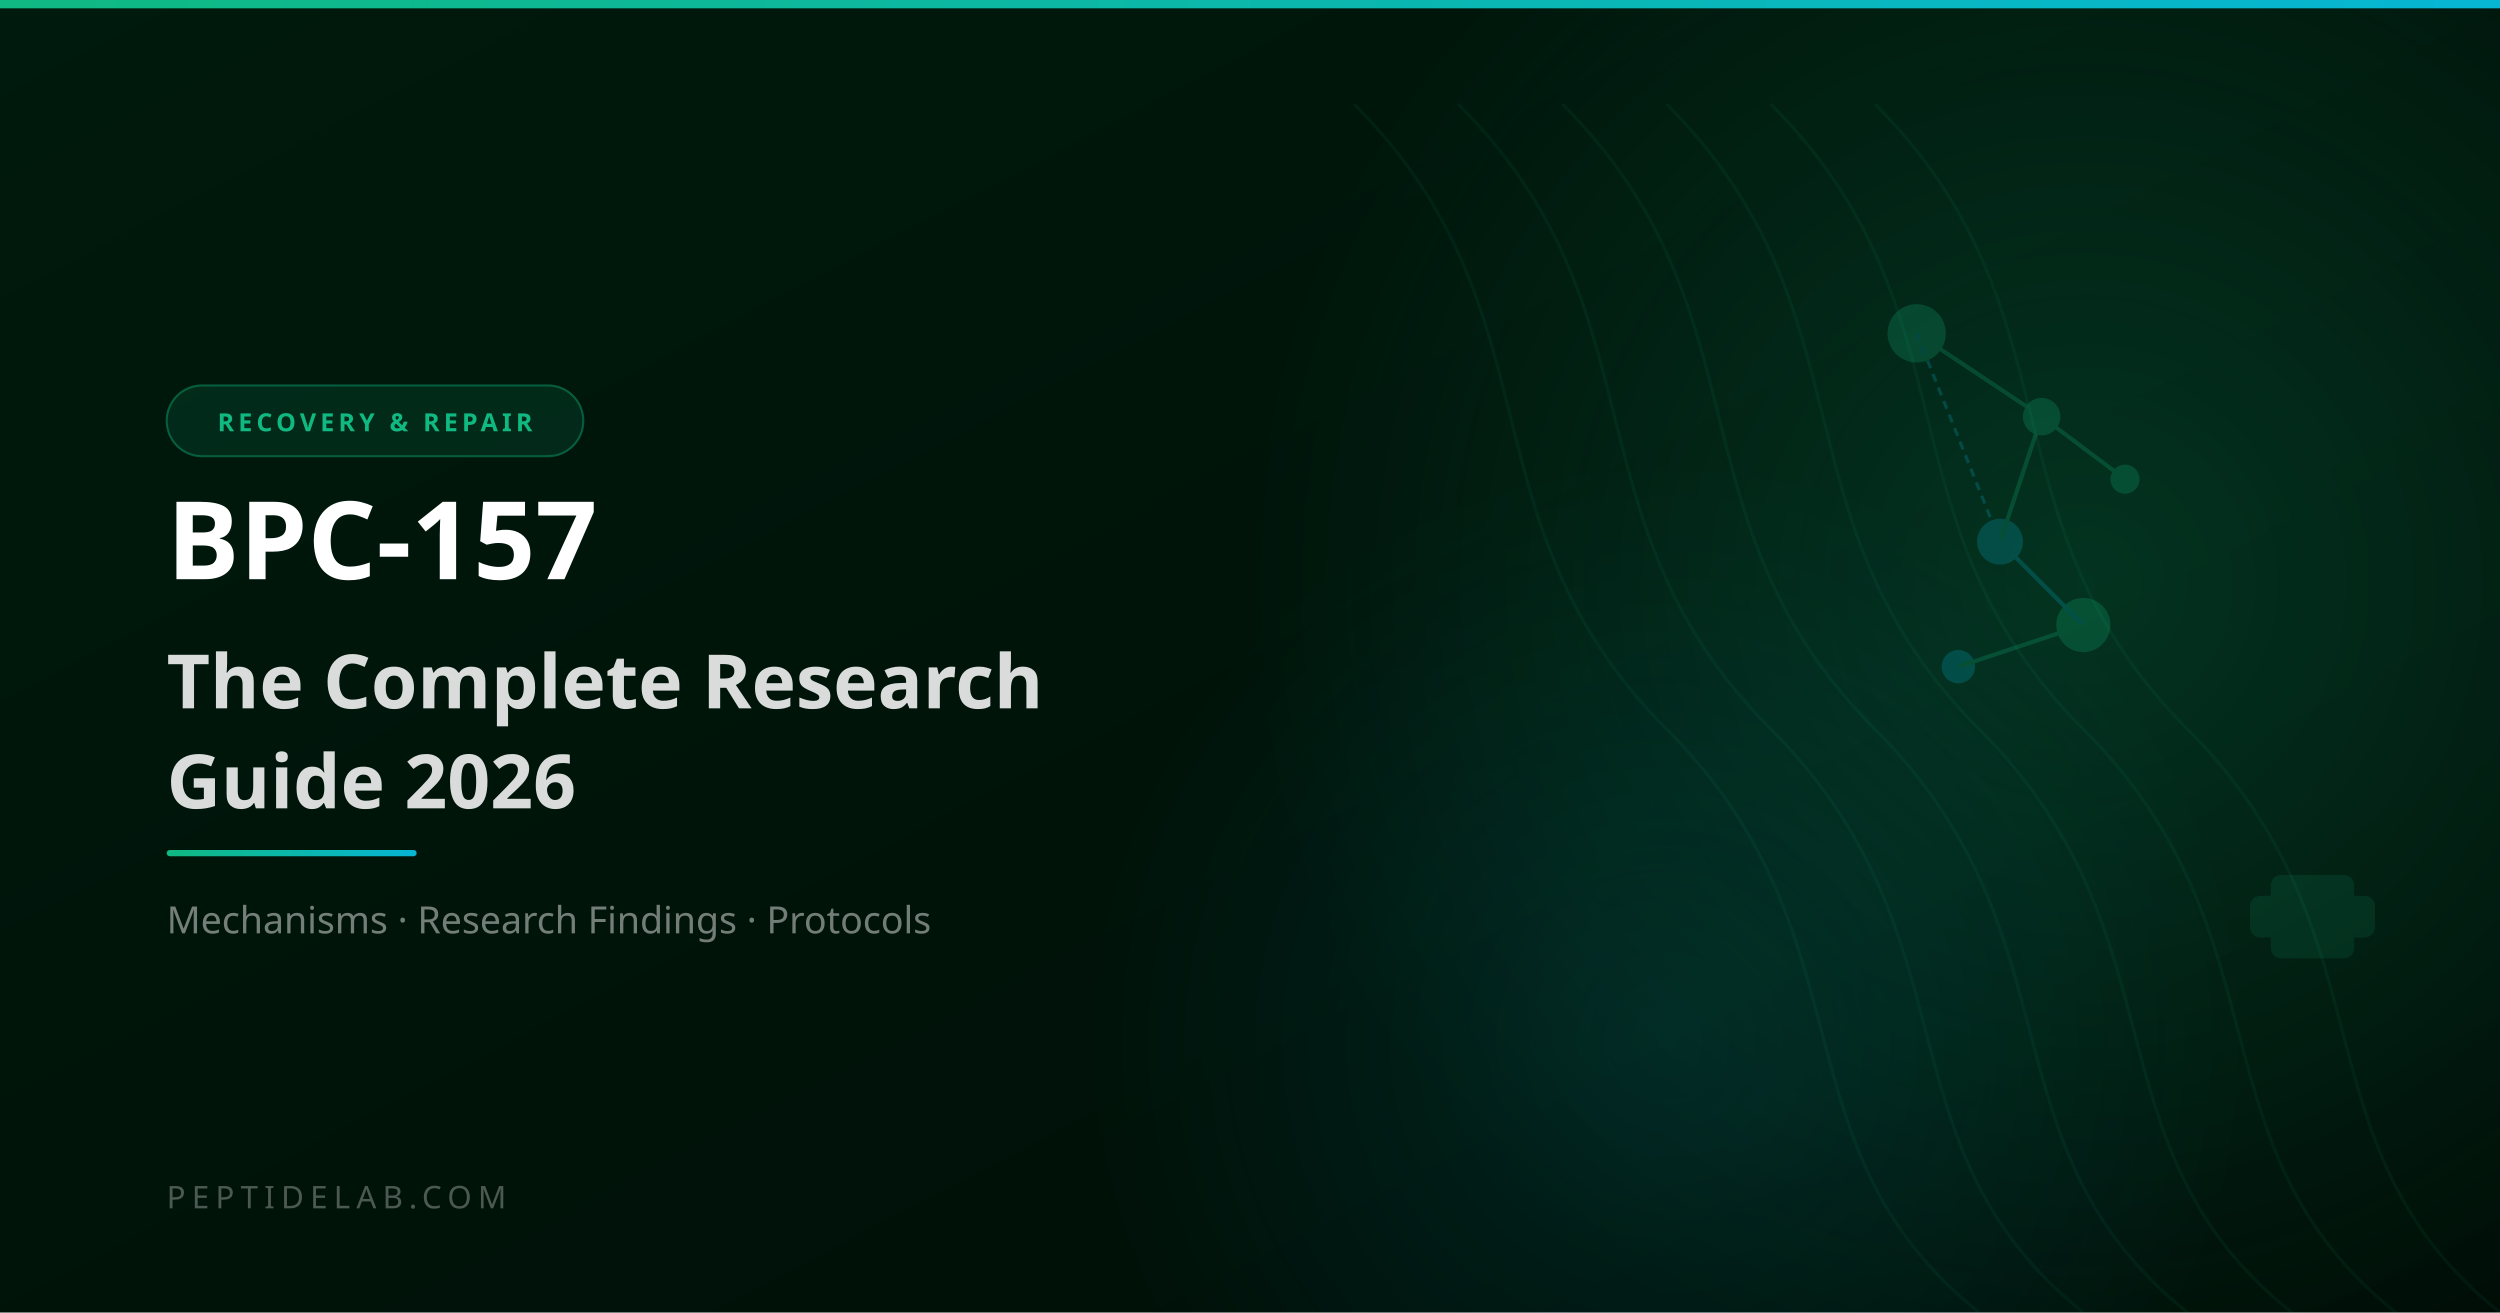
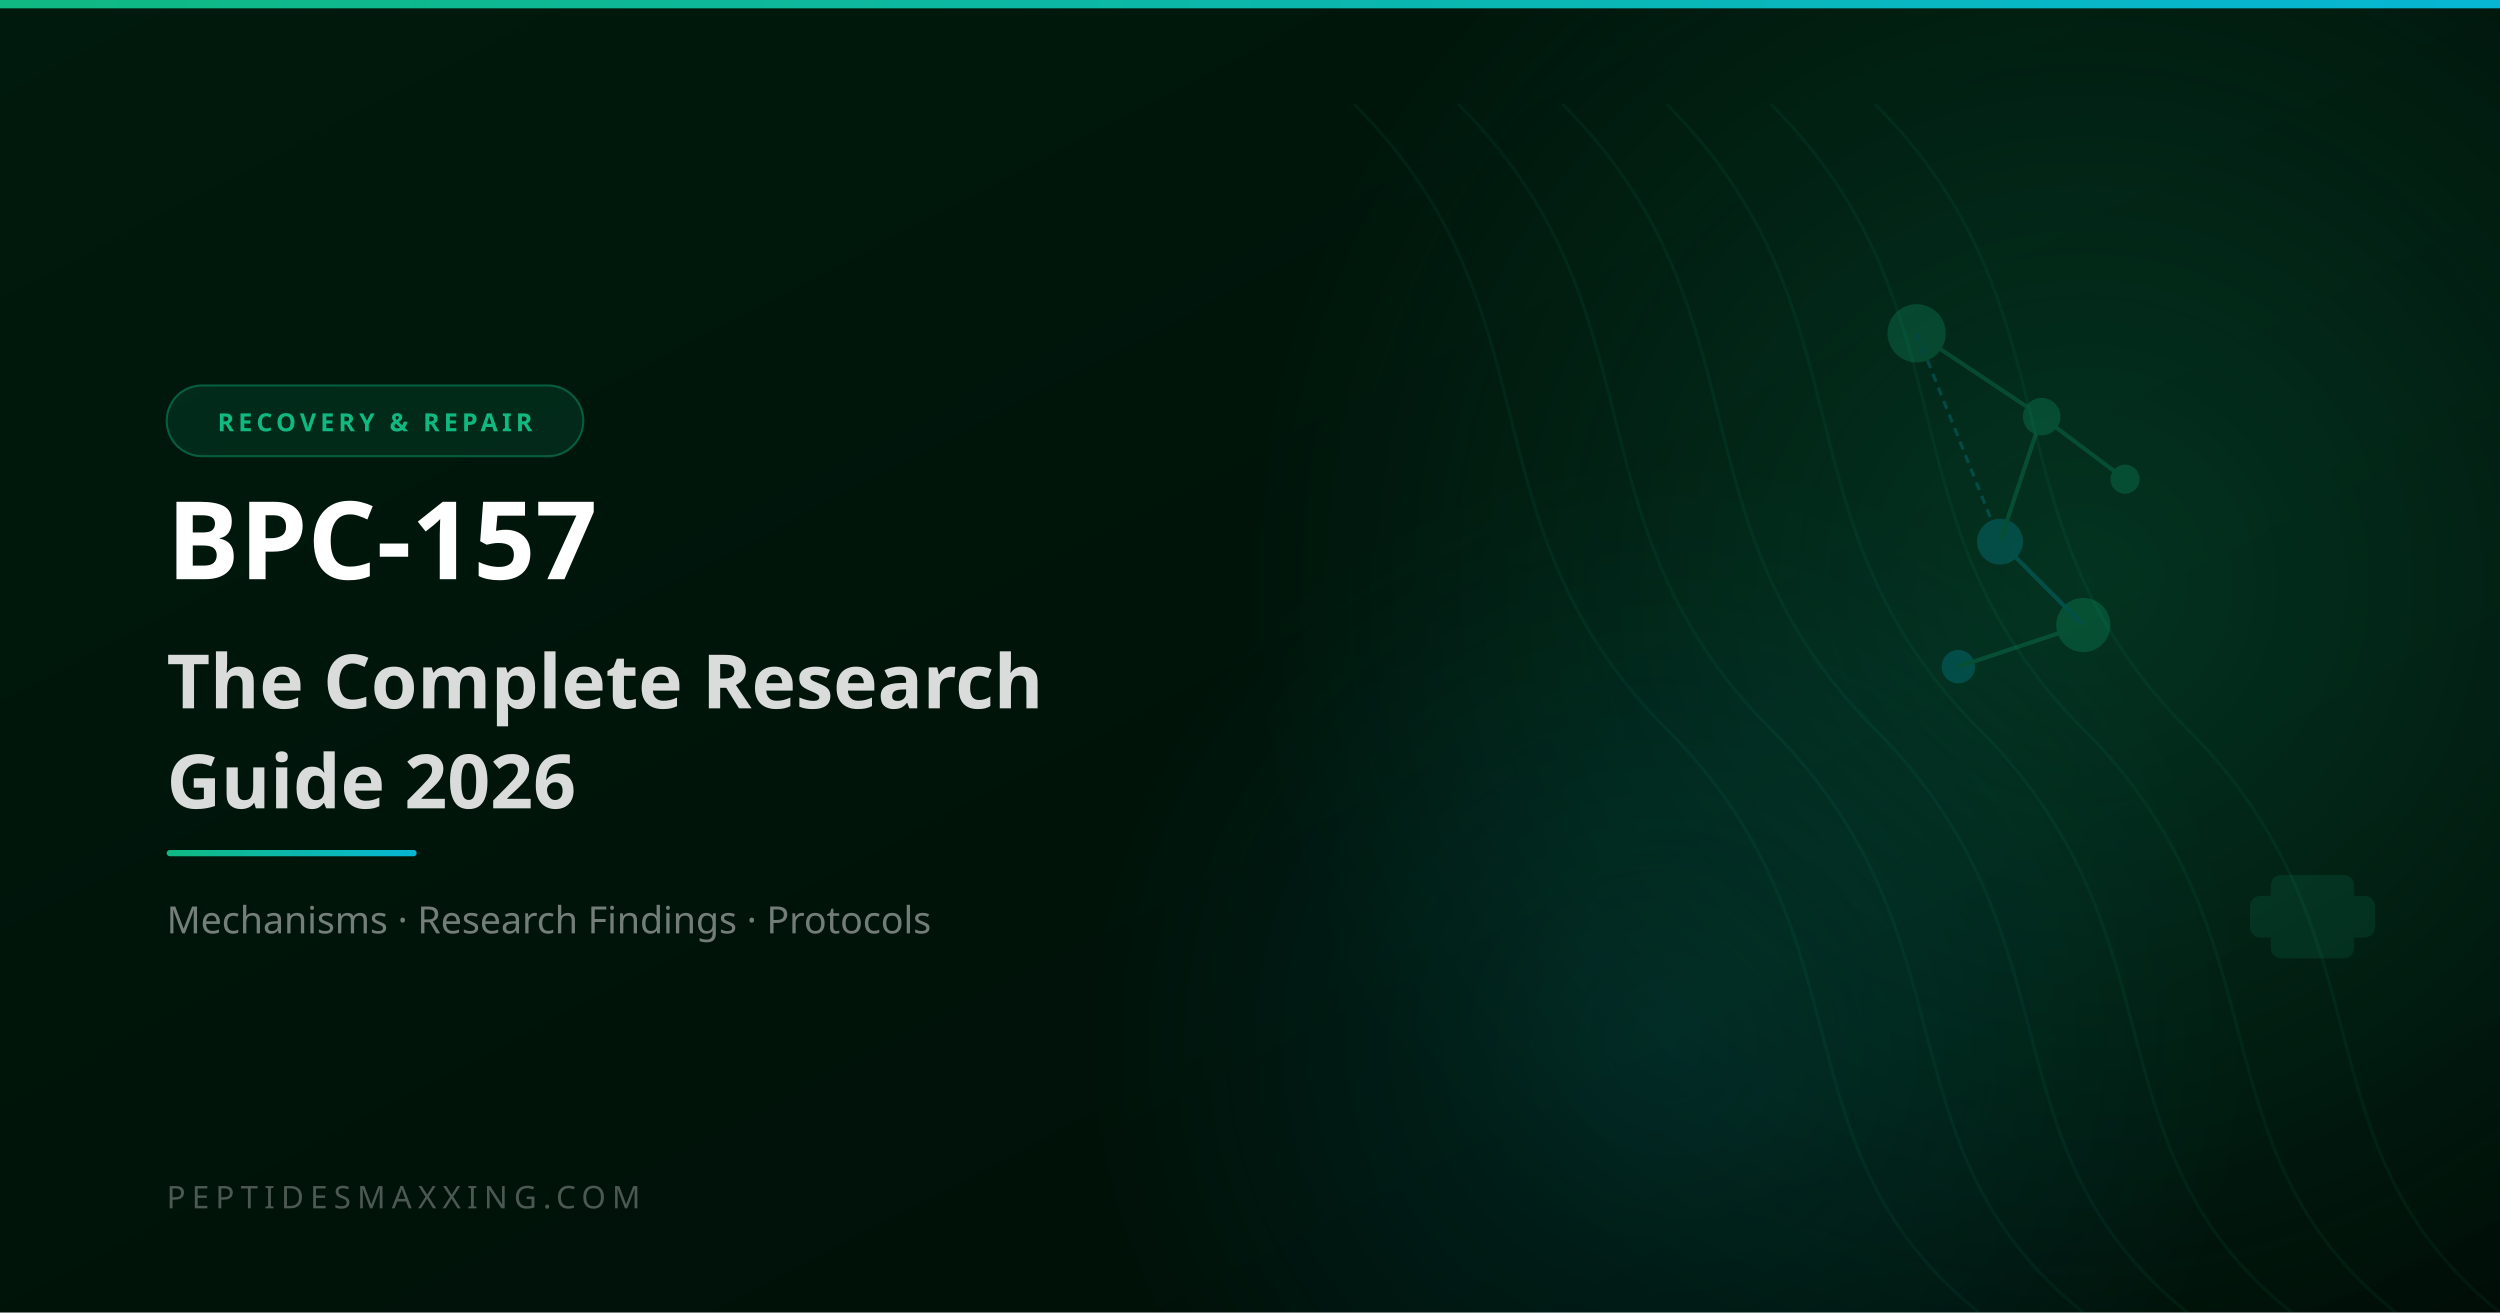
<svg xmlns="http://www.w3.org/2000/svg" width="1200" height="630" viewBox="0 0 1200 630">
  <defs>
    <linearGradient id="bg" x1="0%" y1="0%" x2="100%" y2="100%">
      <stop offset="0%" style="stop-color:#001a0d" />
      <stop offset="100%" style="stop-color:#000d06" />
    </linearGradient>
    <linearGradient id="accent" x1="0%" y1="0%" x2="100%" y2="0%">
      <stop offset="0%" style="stop-color:#10b981" />
      <stop offset="100%" style="stop-color:#06b6d4" />
    </linearGradient>
    <radialGradient id="orb1" cx="50%" cy="50%">
      <stop offset="0%" style="stop-color:#10b981;stop-opacity:0.2" />
      <stop offset="100%" style="stop-color:#10b981;stop-opacity:0" />
    </radialGradient>
    <radialGradient id="orb2" cx="50%" cy="50%">
      <stop offset="0%" style="stop-color:#06b6d4;stop-opacity:0.12" />
      <stop offset="100%" style="stop-color:#06b6d4;stop-opacity:0" />
    </radialGradient>
  </defs>
  <rect width="1200" height="630" fill="url(#bg)" />
  <ellipse cx="1000" cy="280" rx="400" ry="400" fill="url(#orb1)" />
  <ellipse cx="800" cy="500" rx="280" ry="280" fill="url(#orb2)" />
  <g opacity="0.07" stroke="#10b981" stroke-width="1.5" fill="none">
    <path d="M700,50 C800,150 750,250 850,350 C950,450 900,550 1000,630" />
    <path d="M750,50 C850,150 800,250 900,350 C1000,450 950,550 1050,630" />
    <path d="M800,50 C900,150 850,250 950,350 C1050,450 1000,550 1100,630" />
    <path d="M850,50 C950,150 900,250 1000,350 C1100,450 1050,550 1150,630" />
    <path d="M900,50 C1000,150 950,250 1050,350 C1150,450 1100,550 1200,630" />
    <path d="M650,50 C750,150 700,250 800,350 C900,450 850,550 950,630" />
  </g>
  <g opacity="0.22">
    <circle cx="920" cy="160" r="14" fill="#10b981" />
    <circle cx="980" cy="200" r="9" fill="#10b981" />
    <circle cx="960" cy="260" r="11" fill="#06b6d4" />
    <circle cx="1020" cy="230" r="7" fill="#10b981" />
    <circle cx="1000" cy="300" r="13" fill="#10b981" />
    <circle cx="940" cy="320" r="8" fill="#06b6d4" />
    <line x1="920" y1="160" x2="980" y2="200" stroke="#10b981" stroke-width="2" />
    <line x1="980" y1="200" x2="960" y2="260" stroke="#10b981" stroke-width="2" />
    <line x1="980" y1="200" x2="1020" y2="230" stroke="#10b981" stroke-width="2" />
    <line x1="960" y1="260" x2="1000" y2="300" stroke="#06b6d4" stroke-width="2" />
    <line x1="1000" y1="300" x2="940" y2="320" stroke="#10b981" stroke-width="2" />
    <line x1="920" y1="160" x2="960" y2="260" stroke="#06b6d4" stroke-width="1.5" stroke-dasharray="4,3" />
  </g>
  <g opacity="0.12" fill="#10b981">
    <rect x="1080" y="430" width="60" height="20" rx="5" />
    <rect x="1090" y="420" width="40" height="40" rx="5" />
  </g>
  <rect x="0" y="0" width="1200" height="4" fill="url(#accent)" />
  <rect x="80" y="185" width="200" height="34" rx="17" fill="#10b981" opacity="0.12" />
  <rect x="80" y="185" width="200" height="34" rx="17" fill="none" stroke="#10b981" stroke-width="1" opacity="0.4" />
  <text x="180" y="207" font-family="system-ui,sans-serif" font-size="12" font-weight="700" fill="#10b981" text-anchor="middle" letter-spacing="2">RECOVERY &amp; REPAIR</text>
  <text x="80" y="278" font-family="system-ui,sans-serif" font-size="52" font-weight="800" fill="white">BPC-157</text>
  <text x="80" y="340" font-family="system-ui,sans-serif" font-size="36" font-weight="700" fill="rgba(255,255,255,0.85)">The Complete Research</text>
  <text x="80" y="388" font-family="system-ui,sans-serif" font-size="36" font-weight="700" fill="rgba(255,255,255,0.85)">Guide 2026</text>
  <rect x="80" y="408" width="120" height="3" rx="1.5" fill="url(#accent)" />
  <text x="80" y="448" font-family="system-ui,sans-serif" font-size="18" fill="rgba(255,255,255,0.45)">Mechanisms · Research Findings · Protocols</text>
-   <text x="80" y="580" font-family="system-ui,sans-serif" font-size="15" fill="rgba(255,255,255,0.3)" letter-spacing="3">PEPTIDELAB.COM</text>
+   <text x="80" y="580" font-family="system-ui,sans-serif" font-size="15" fill="rgba(255,255,255,0.3)" letter-spacing="3">PEPTIDESMAXXING.COM</text>
</svg>
